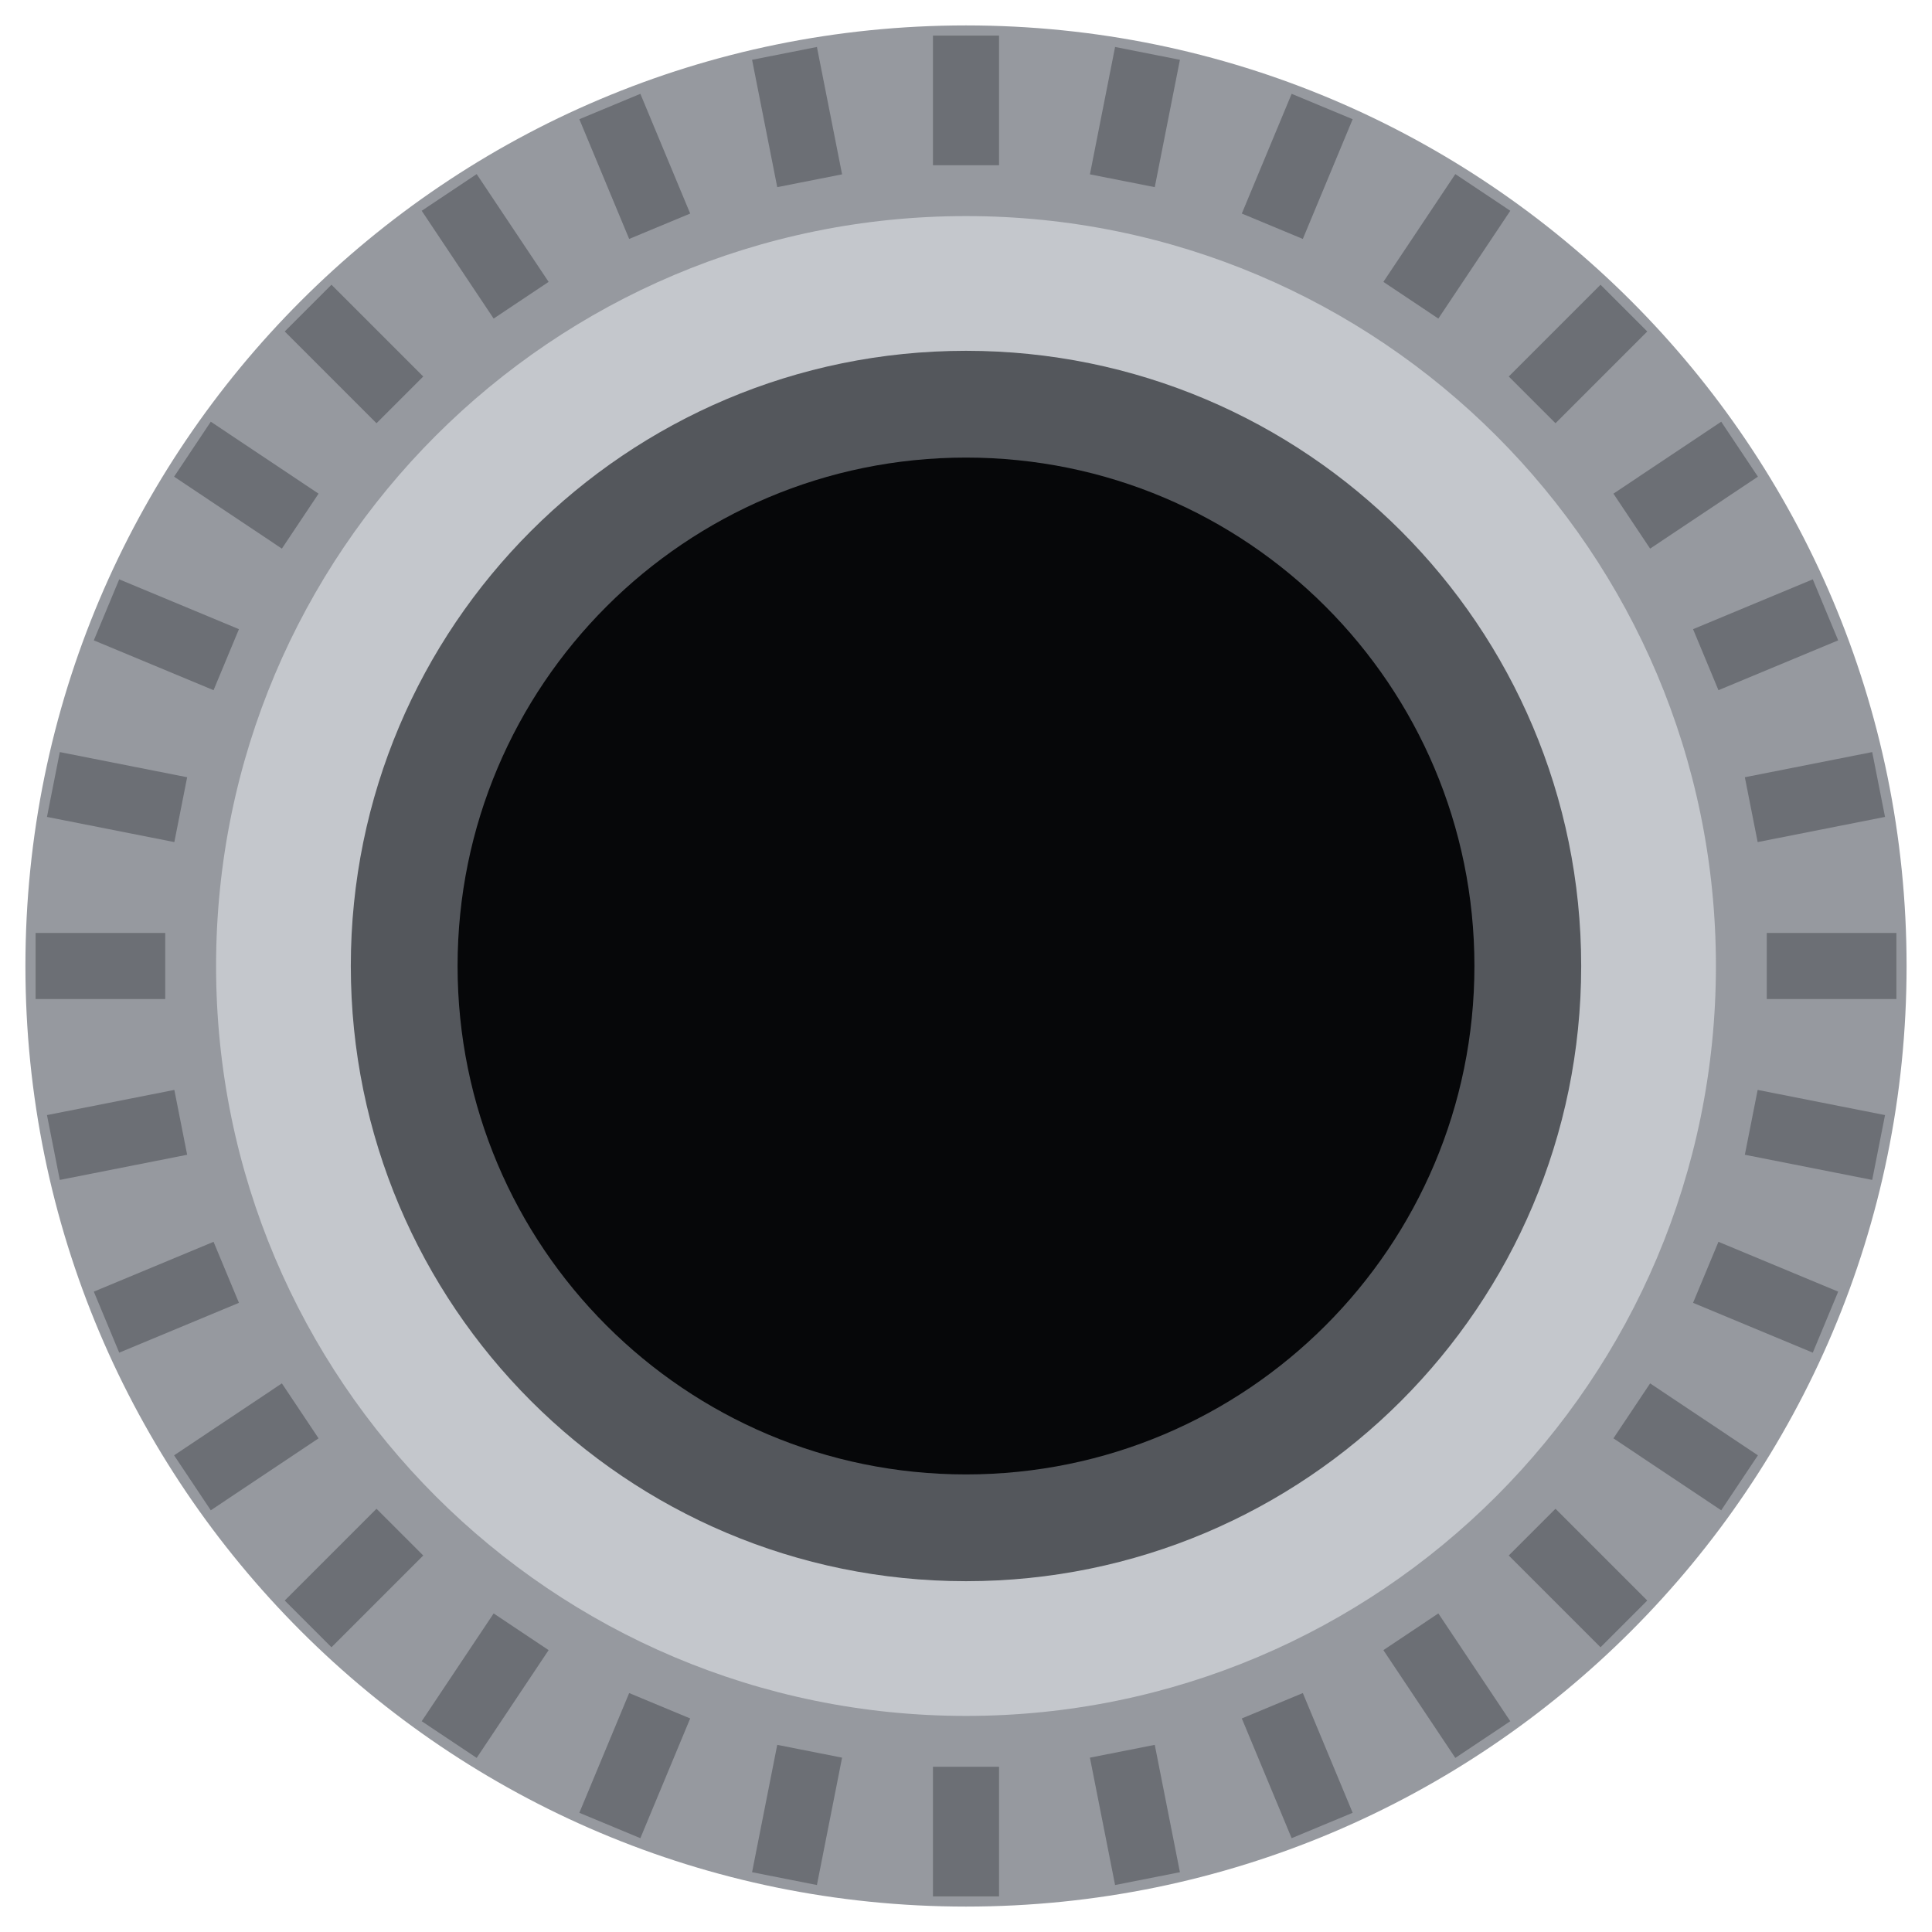
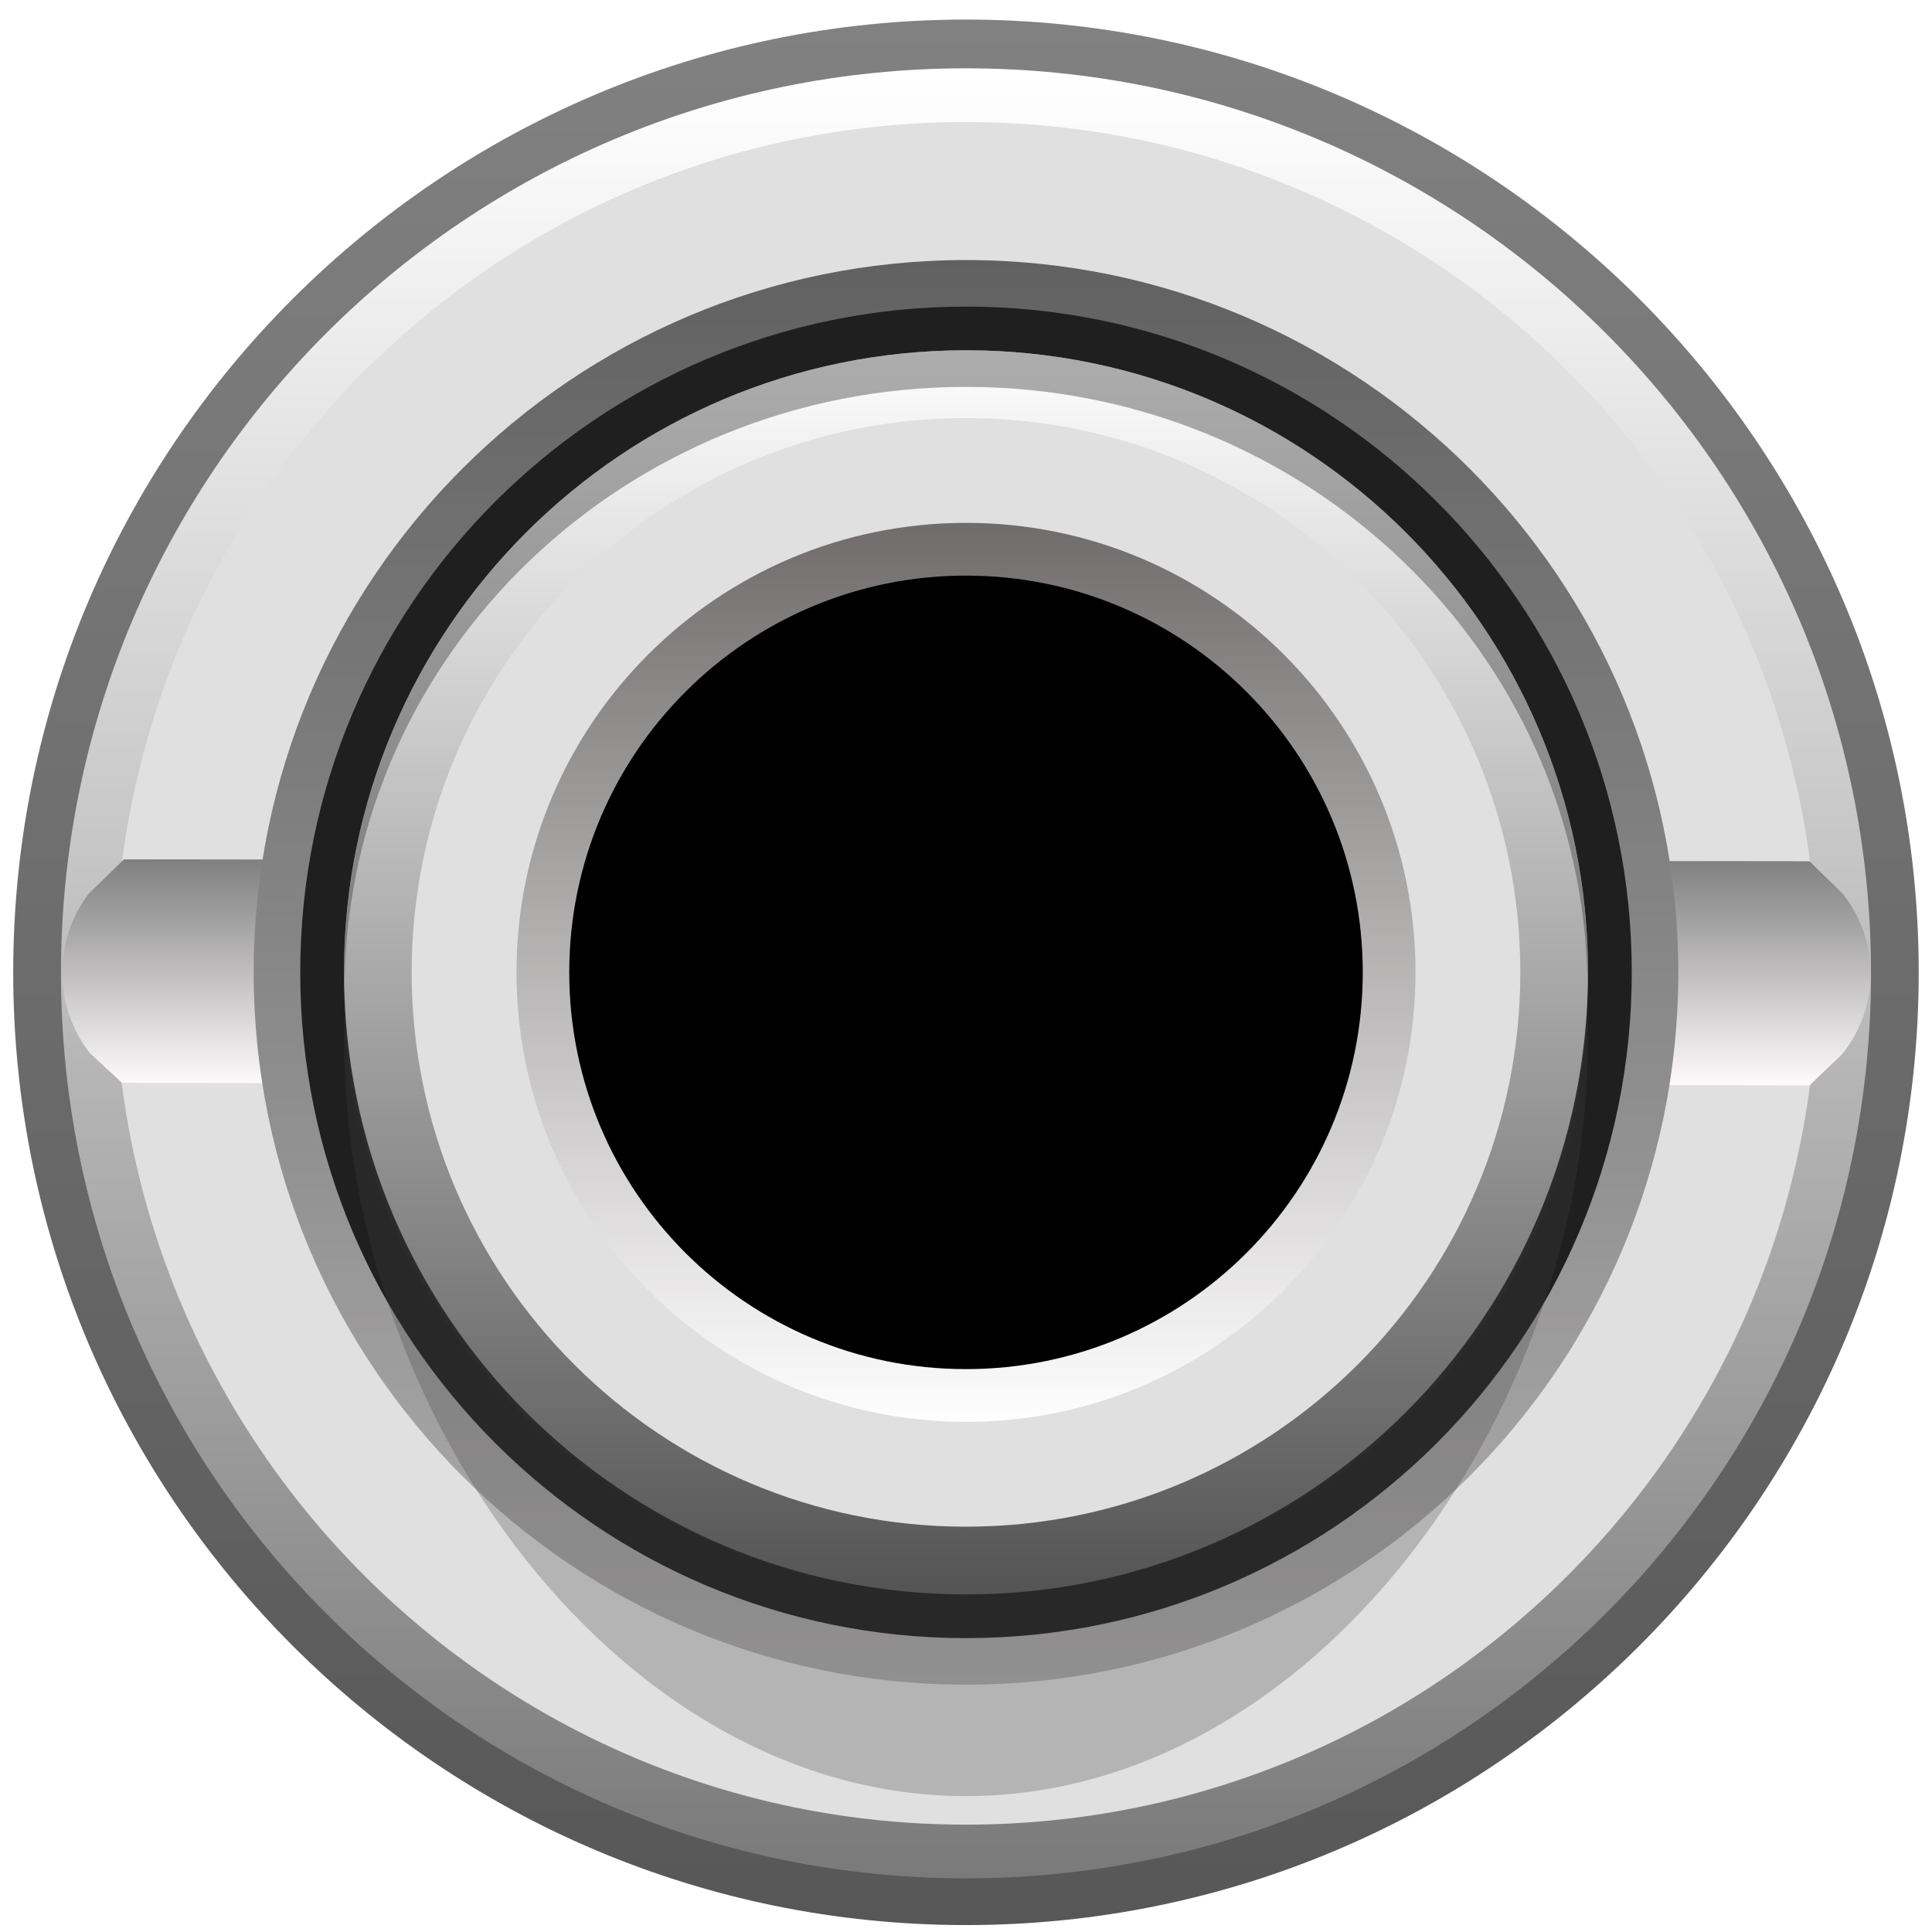
- <svg xmlns="http://www.w3.org/2000/svg" width="7.6mm" height="7.6mm" viewBox="0 0 7.6 7.6">
-   <circle cx="3.8" cy="3.8" r="3.7" fill="#96999f" />
-   <path d="M 6.950 3.800 L 7.460 3.800" stroke="#6c6f75" stroke-width="0.26" />
-   <path d="M 6.889 4.415 L 7.390 4.514" stroke="#6c6f75" stroke-width="0.26" />
-   <path d="M 6.710 5.005 L 7.181 5.201" stroke="#6c6f75" stroke-width="0.26" />
-   <path d="M 6.419 5.550 L 6.843 5.833" stroke="#6c6f75" stroke-width="0.26" />
-   <path d="M 6.027 6.027 L 6.388 6.388" stroke="#6c6f75" stroke-width="0.26" />
-   <path d="M 5.550 6.419 L 5.833 6.843" stroke="#6c6f75" stroke-width="0.26" />
-   <path d="M 5.005 6.710 L 5.201 7.181" stroke="#6c6f75" stroke-width="0.26" />
-   <path d="M 4.415 6.889 L 4.514 7.390" stroke="#6c6f75" stroke-width="0.26" />
-   <path d="M 3.800 6.950 L 3.800 7.460" stroke="#6c6f75" stroke-width="0.26" />
-   <path d="M 3.185 6.889 L 3.086 7.390" stroke="#6c6f75" stroke-width="0.26" />
-   <path d="M 2.595 6.710 L 2.399 7.181" stroke="#6c6f75" stroke-width="0.26" />
-   <path d="M 2.050 6.419 L 1.767 6.843" stroke="#6c6f75" stroke-width="0.26" />
-   <path d="M 1.573 6.027 L 1.212 6.388" stroke="#6c6f75" stroke-width="0.26" />
-   <path d="M 1.181 5.550 L 0.757 5.833" stroke="#6c6f75" stroke-width="0.26" />
-   <path d="M 0.890 5.005 L 0.419 5.201" stroke="#6c6f75" stroke-width="0.26" />
-   <path d="M 0.711 4.415 L 0.210 4.514" stroke="#6c6f75" stroke-width="0.26" />
-   <path d="M 0.650 3.800 L 0.140 3.800" stroke="#6c6f75" stroke-width="0.26" />
-   <path d="M 0.711 3.185 L 0.210 3.086" stroke="#6c6f75" stroke-width="0.26" />
-   <path d="M 0.890 2.595 L 0.419 2.399" stroke="#6c6f75" stroke-width="0.26" />
-   <path d="M 1.181 2.050 L 0.757 1.767" stroke="#6c6f75" stroke-width="0.26" />
-   <path d="M 1.573 1.573 L 1.212 1.212" stroke="#6c6f75" stroke-width="0.26" />
-   <path d="M 2.050 1.181 L 1.767 0.757" stroke="#6c6f75" stroke-width="0.26" />
-   <path d="M 2.595 0.890 L 2.399 0.419" stroke="#6c6f75" stroke-width="0.26" />
-   <path d="M 3.185 0.711 L 3.086 0.210" stroke="#6c6f75" stroke-width="0.26" />
-   <path d="M 3.800 0.650 L 3.800 0.140" stroke="#6c6f75" stroke-width="0.26" />
-   <path d="M 4.415 0.711 L 4.514 0.210" stroke="#6c6f75" stroke-width="0.26" />
-   <path d="M 5.005 0.890 L 5.201 0.419" stroke="#6c6f75" stroke-width="0.26" />
-   <path d="M 5.550 1.181 L 5.833 0.757" stroke="#6c6f75" stroke-width="0.26" />
-   <path d="M 6.027 1.573 L 6.388 1.212" stroke="#6c6f75" stroke-width="0.26" />
-   <path d="M 6.419 2.050 L 6.843 1.767" stroke="#6c6f75" stroke-width="0.26" />
-   <path d="M 6.710 2.595 L 7.181 2.399" stroke="#6c6f75" stroke-width="0.26" />
-   <path d="M 6.889 3.185 L 7.390 3.086" stroke="#6c6f75" stroke-width="0.26" />
-   <circle cx="3.8" cy="3.8" r="2.95" fill="#c4c7cc" />
-   <circle cx="3.8" cy="3.8" r="2.42" fill="#54575c" />
-   <circle cx="3.8" cy="3.8" r="2.0" fill="#060709" />
+ <svg xmlns="http://www.w3.org/2000/svg" version="1.0" id="svg15246" x="0px" y="0px" width="23.7px" height="23.7px" viewBox="0 0 23.7 23.7" enable-background="new 0 0 23.7 23.7" xml:space="preserve">
+   <defs id="defs203" />
+   <linearGradient id="SVGID_2_" gradientUnits="userSpaceOnUse" x1="479.221" y1="-3610.971" x2="501.735" y2="-3610.971" gradientTransform="matrix(0 1 -1 0 -4548.062 478.5092)">
+     <stop offset="0.006" style="stop-color:#FFFFFF" id="stop11" />
+     <stop offset="1" style="stop-color:#454545" id="stop13" />
+   </linearGradient>
+   <linearGradient id="SVGID_3_" gradientUnits="userSpaceOnUse" x1="-8735.918" y1="3072.737" x2="-8718.089" y2="3072.737" gradientTransform="matrix(0 -1 1 0 -4009.827 -7758.016)">
+     <stop offset="0.006" style="stop-color:#FFFFFF" id="stop20" />
+     <stop offset="1" style="stop-color:#454545" id="stop22" />
+   </linearGradient>
+   <linearGradient id="SVGID_4_" gradientUnits="userSpaceOnUse" x1="-7349.924" y1="4699.246" x2="-7349.924" y2="4714.508" gradientTransform="matrix(-1 0 0 1 -8287.014 -3737.89)">
+     <stop offset="0" style="stop-color:#FFFEFE" id="stop31" />
+     <stop offset="1" style="stop-color:#5E5E5E" id="stop33" />
+   </linearGradient>
+   <linearGradient id="SVGID_5_" gradientUnits="userSpaceOnUse" x1="-7349.924" y1="4712.673" x2="-7349.924" y2="4701.082" gradientTransform="matrix(-1 0 0 1 -8287.014 -3737.89)">
+     <stop offset="0" style="stop-color:#FFFEFE" id="stop40" />
+     <stop offset="1" style="stop-color:#383636" id="stop42" />
+   </linearGradient>
+   <linearGradient id="SVGID_11_" gradientUnits="userSpaceOnUse" x1="-8782.658" y1="3039.621" x2="-8764.83" y2="3039.621" gradientTransform="matrix(0 -1 1 0 -4009.827 -7758.016)">
+     <stop offset="0" style="stop-color:#8C8B8B" id="stop93" />
+     <stop offset="1" style="stop-color:#454545" id="stop95" />
+   </linearGradient>
+   <g id="g200">
+     <g id="g145">
+       <linearGradient id="SVGID_16_" gradientUnits="userSpaceOnUse" x1="-602.159" y1="1785.691" x2="-578.784" y2="1785.691" gradientTransform="matrix(0 1 1 0 -1773.841 602.399)">
+         <stop offset="0" style="stop-color:#828181" id="stop138" />
+         <stop offset="1" style="stop-color:#575757" id="stop140" />
+       </linearGradient>
+       <path fill="url(#SVGID_16_)" d="M11.85,23.615c-6.445,0-11.688-5.243-11.688-11.687    c0-6.445,5.243-11.688,11.688-11.688s11.687,5.243,11.687,11.688    C23.538,18.373,18.295,23.615,11.85,23.615z" id="path143" />
+     </g>
+     <linearGradient id="SVGID_17_" gradientUnits="userSpaceOnUse" x1="1062.069" y1="-4091.69" x2="1084.274" y2="-4091.69" gradientTransform="matrix(0 1 -1 0 -4079.84 -1061.232)">
+       <stop offset="0.006" style="stop-color:#FFFFFF" id="stop147" />
+       <stop offset="1" style="stop-color:#7A7A7A" id="stop149" />
+     </linearGradient>
+     <circle fill="url(#SVGID_17_)" cx="11.85" cy="11.94" r="11.102" id="circle152" />
+     <circle fill="#E0E0E0" cx="11.85" cy="11.94" r="10.443" id="circle154" />
+     <linearGradient id="SVGID_18_" gradientUnits="userSpaceOnUse" x1="58.862" y1="-54.641" x2="58.862" y2="-51.868" gradientTransform="matrix(1 0 0 -1 -47.00625 -41.32658)">
+       <stop offset="0" style="stop-color:#FFFBFD" id="stop156" />
+       <stop offset="1" style="stop-color:#808080" id="stop158" />
+     </linearGradient>
+     <path fill="url(#SVGID_18_)" d="M1.521,10.542l-0.43,0.417C0.652,11.537,0.655,12.339,1.099,12.915   l0.398,0.369l20.7,0.03l0.402-0.384c0.46-0.573,0.463-1.387,0.008-1.964l-0.41-0.401   L1.521,10.542z" id="path161" />
+     <linearGradient id="SVGID_19_" gradientUnits="userSpaceOnUse" x1="-1240.792" y1="-381.897" x2="-1223.316" y2="-381.897" gradientTransform="matrix(0 -1 -1 0 -370.0472 -1220.126)">
+       <stop offset="0" style="stop-color:#B0AEAE" id="stop163" />
+       <stop offset="1" style="stop-color:#616161" id="stop165" />
+     </linearGradient>
+     <circle fill="url(#SVGID_19_)" cx="11.85" cy="11.928" r="8.738" id="circle168" />
+     <circle fill="#1F1F1F" cx="11.85" cy="11.928" r="8.167" id="circle170" />
+     <path opacity="0.28" fill="#404040" d="M11.85,4.297c4.213,0,7.629,3.782,7.629,8.448   s-3.415,9.288-7.629,9.288s-7.629-4.622-7.629-9.288S7.637,4.297,11.85,4.297z" id="path172" />
+     <linearGradient id="SVGID_20_" gradientUnits="userSpaceOnUse" x1="-1884.864" y1="21.483" x2="-1884.864" y2="6.22" gradientTransform="matrix(-1 0 0 -1 -1873.013 25.77966)">
+       <stop offset="0" style="stop-color:#FFFEFE" id="stop174" />
+       <stop offset="1" style="stop-color:#545454" id="stop176" />
+     </linearGradient>
+     <circle fill="url(#SVGID_20_)" cx="11.85" cy="11.928" r="7.631" id="circle179" />
+     <circle fill="#E0E0E0" cx="11.85" cy="11.928" r="6.8" id="circle181" />
+     <g opacity="0.43" id="g189">
+       <path fill="#404040" d="M11.85,4.746c4.175,0,7.561,3.257,7.623,7.296    c0.001-0.038,0.006-0.075,0.006-0.114c0-4.215-3.415-7.631-7.629-7.631S4.221,7.713,4.221,11.928    c0,0.038,0.005,0.076,0.006,0.114C4.289,8.003,7.675,4.746,11.85,4.746z" id="path183" />
+       <path opacity="0.28" fill="#404040" d="M4.227,12.042c-0.001,0.037-0.006,0.073-0.006,0.111    c0,4.091,3.415,7.407,7.629,7.407C7.675,19.559,4.289,16.203,4.227,12.042z" id="path185" />
+       <path opacity="0.28" fill="#404040" d="M11.85,19.559c4.213,0,7.629-3.316,7.629-7.407    c0-0.037-0.005-0.073-0.006-0.111C19.411,16.203,16.025,19.559,11.85,19.559z" id="path187" />
+     </g>
+     <linearGradient id="SVGID_21_" gradientUnits="userSpaceOnUse" x1="-1884.864" y1="8.338" x2="-1884.864" y2="19.366" gradientTransform="matrix(-1 0 0 -1 -1873.013 25.77966)">
+       <stop offset="0" style="stop-color:#FFFEFE" id="stop191" />
+       <stop offset="1" style="stop-color:#706C6C" id="stop193" />
+     </linearGradient>
+     <circle fill="url(#SVGID_21_)" cx="11.85" cy="11.928" r="5.514" id="circle196" />
+     <circle cx="11.85" cy="11.928" r="4.867" id="circle198" />
+   </g>
</svg>
